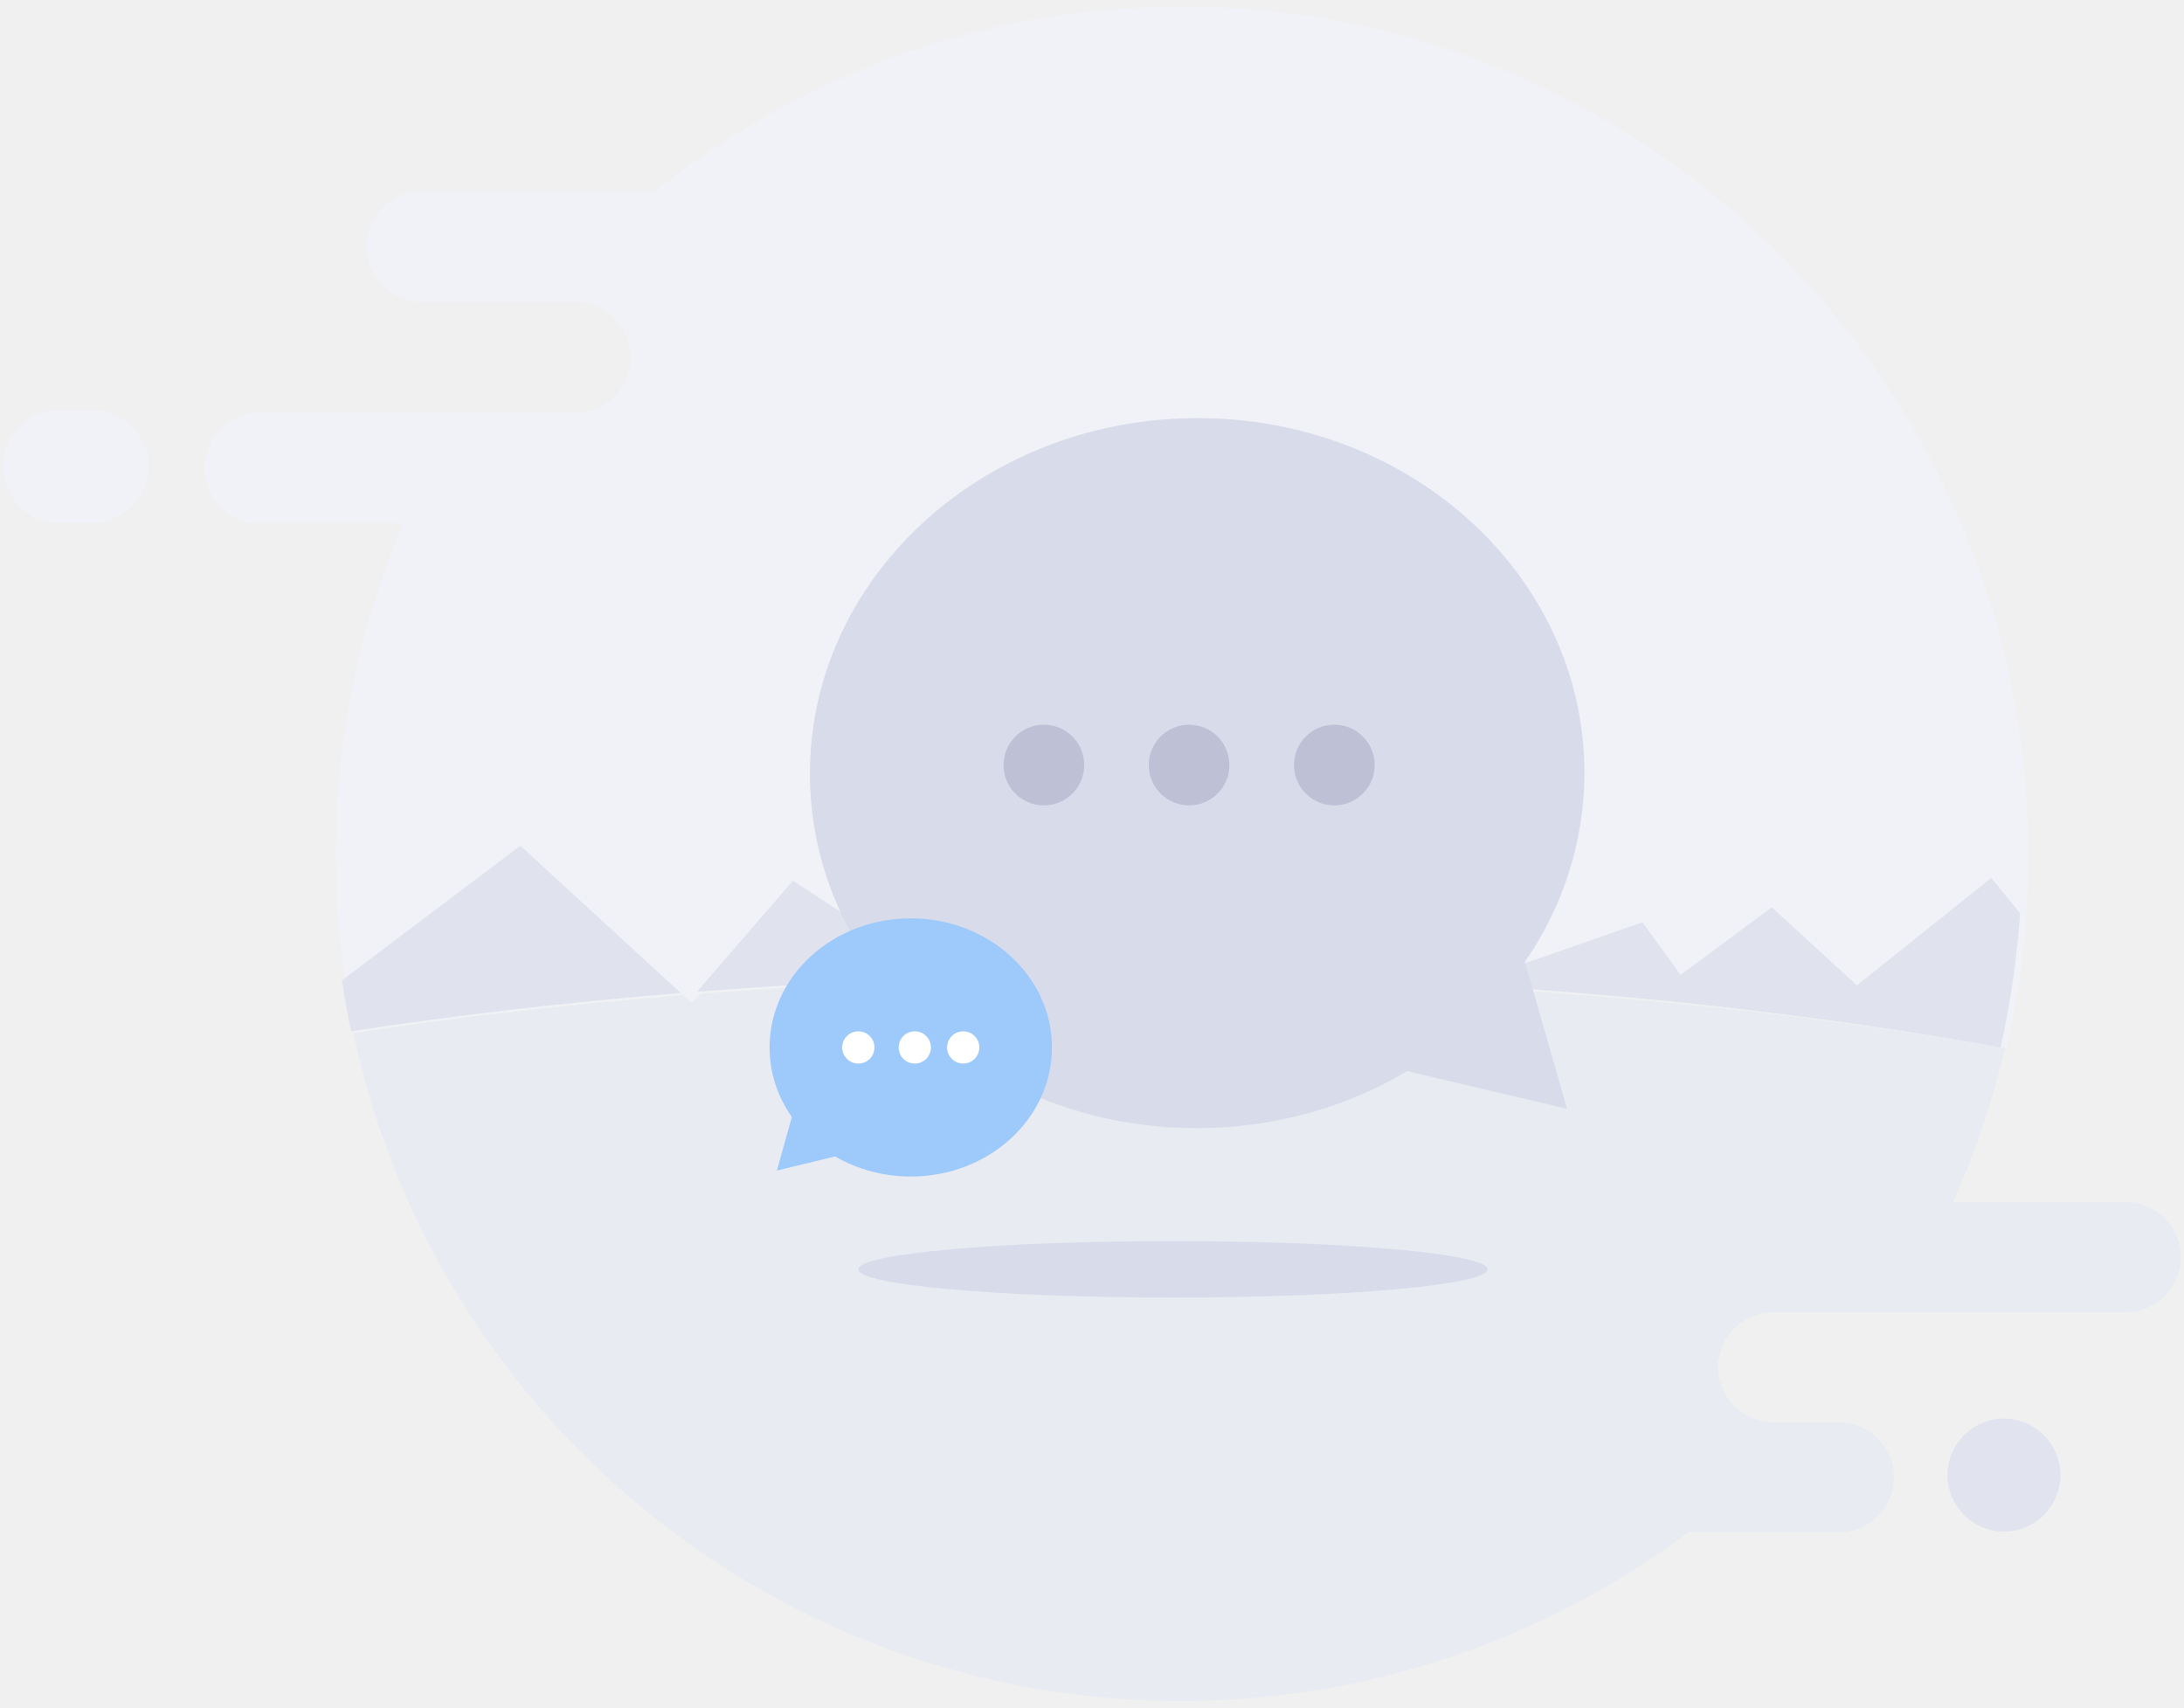
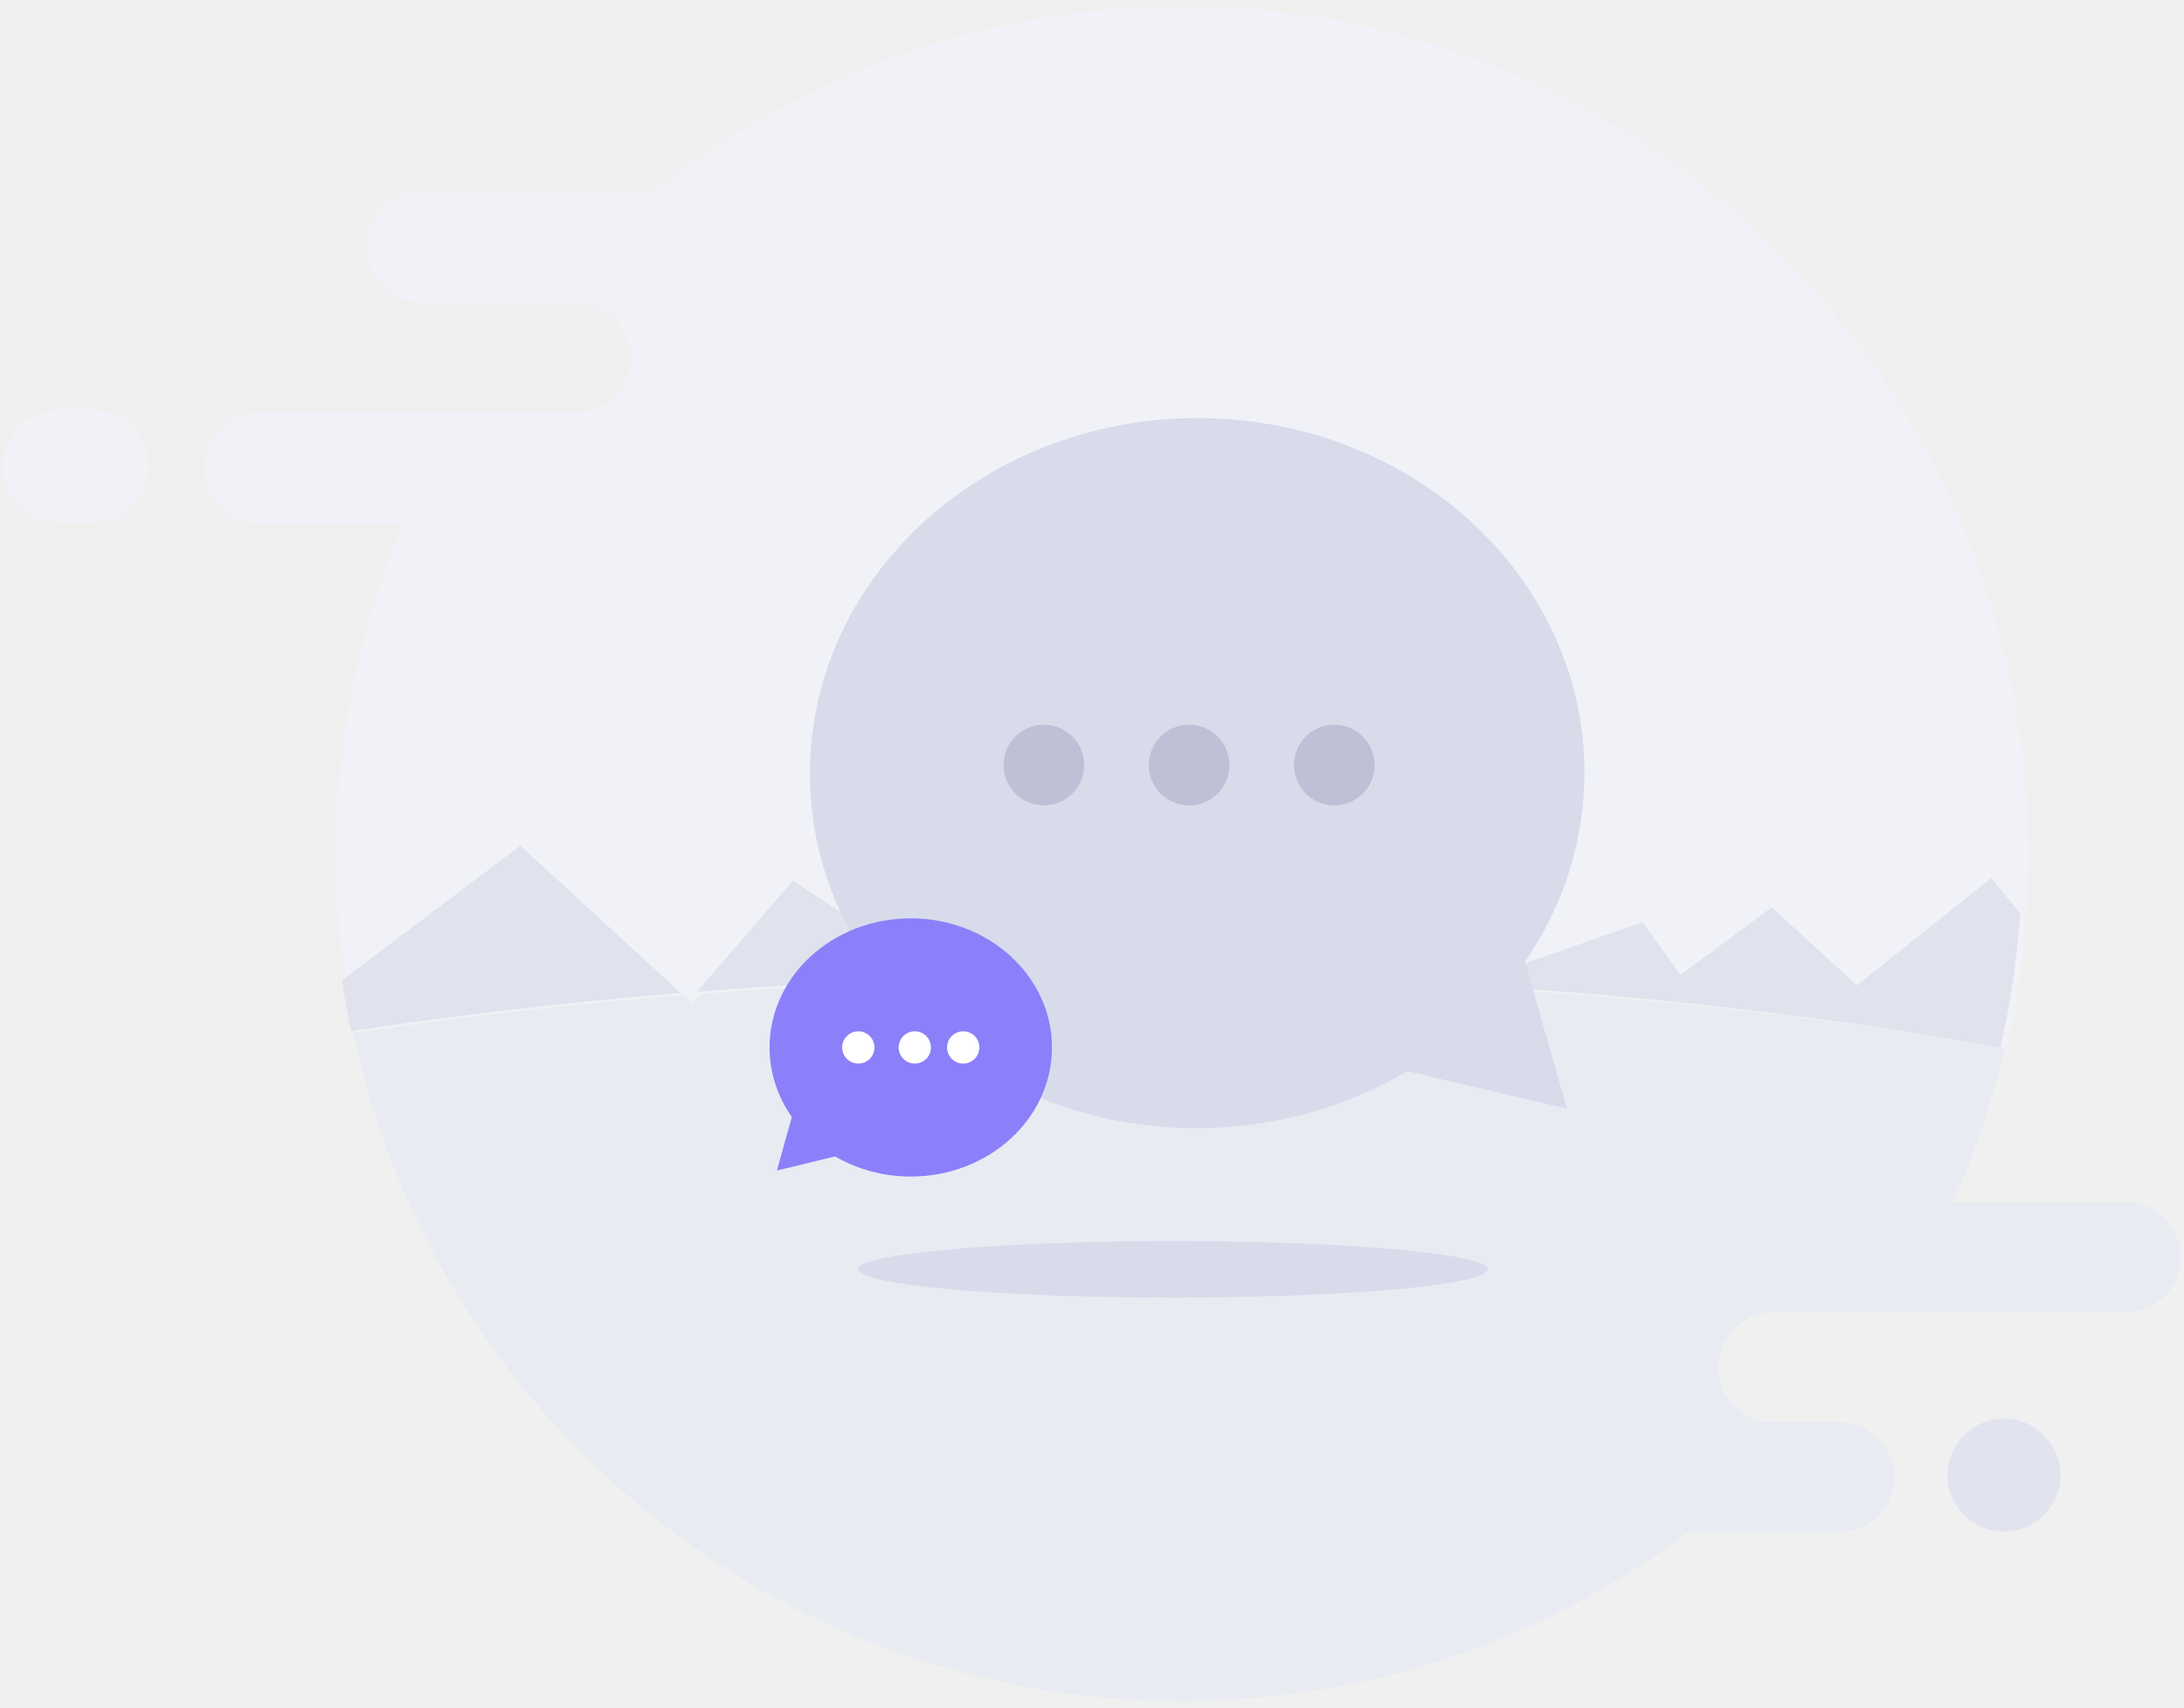
<svg xmlns="http://www.w3.org/2000/svg" width="495" height="387" viewBox="0 0 495 387" fill="none">
  <g id="No Chat History">
    <path id="Fill 1" fill-rule="evenodd" clip-rule="evenodd" d="M267.927 1.5C222.792 1.5 181.307 17.146 148.551 43.322H95.611C88.733 43.322 83.105 48.968 83.105 55.869C83.105 62.77 88.733 68.415 95.611 68.415H122.554H130.449C137.327 68.415 142.955 74.061 142.955 80.962C142.955 84.408 141.546 87.553 139.278 89.82C137.019 92.095 133.884 93.509 130.449 93.509H113.605H104.304H58.928C52.05 93.509 46.422 99.155 46.422 106.055C46.422 112.956 52.05 118.602 58.928 118.602H91.412C81.606 141.723 76.175 167.164 76.175 193.882C76.175 203.576 76.892 213.103 78.267 222.413C78.843 226.303 79.535 230.159 80.343 233.973C103.937 230.351 128.965 227.44 155.093 225.316L157.061 227.114L158.912 225.014C190.301 222.564 223.249 221.259 257.23 221.259C329.429 221.259 396.993 227.147 454.76 237.385C456.986 227.699 458.487 217.737 459.196 207.549C459.521 203.033 459.679 198.474 459.679 193.882C459.679 87.629 373.832 1.5 267.927 1.5Z" fill="#F1F2F7" />
    <path id="Fill 3" fill-rule="evenodd" clip-rule="evenodd" d="M20.954 92.928H13.375C6.408 92.928 0.708 98.688 0.708 105.728C0.708 112.768 6.408 118.528 13.375 118.528H20.954C27.921 118.528 33.622 112.768 33.622 105.728C33.622 98.688 27.921 92.928 20.954 92.928Z" fill="#F1F2F7" />
    <g id="Group 7">
      <mask id="mask0_156_62" style="mask-type:luminance" maskUnits="userSpaceOnUse" x="80" y="221" width="415" height="165">
        <path id="Clip 6" fill-rule="evenodd" clip-rule="evenodd" d="M494.293 221.536V385.5H287.188H80.083V221.536H494.293Z" fill="white" />
      </mask>
      <g mask="url(#mask0_156_62)">
        <path id="Fill 5" fill-rule="evenodd" clip-rule="evenodd" d="M494.293 284.929C494.293 291.786 488.667 297.396 481.79 297.396H401.932C398.498 297.396 395.364 298.801 393.106 301.062C390.838 303.314 389.429 306.439 389.429 309.864C389.429 316.721 395.055 322.331 401.932 322.331H416.769C420.202 322.331 423.337 323.736 425.596 325.997C427.863 328.249 429.271 331.374 429.271 334.799C429.271 341.656 423.645 347.266 416.769 347.266H382.653C350.604 371.271 310.78 385.5 267.622 385.5C175.444 385.5 98.462 320.627 80.083 234.169C103.671 230.57 128.693 227.678 154.815 225.567L156.781 227.354L158.632 225.268C190.013 222.832 222.954 221.536 256.928 221.536C329.108 221.536 396.656 227.387 454.409 237.561C451.601 249.679 447.633 261.349 442.632 272.461H481.79C485.233 272.461 488.35 273.866 490.617 276.127C492.884 278.379 494.293 281.504 494.293 284.929Z" fill="#E8EBF2" />
      </g>
    </g>
    <path id="Fill 8" fill-rule="evenodd" clip-rule="evenodd" d="M457.85 206.981C457.142 217.363 455.643 227.515 453.42 237.386C395.73 226.953 328.256 220.953 256.153 220.953C222.216 220.953 189.312 222.282 157.964 224.779L179.704 199.591L213.521 221.659L259.3 209.019L338.053 220.953L372.242 209.019L380.901 220.953L401.56 205.618L420.866 223.313L451.314 198.986L457.85 206.981Z" fill="#E0E2EE" />
    <path id="Fill 10" fill-rule="evenodd" clip-rule="evenodd" d="M345.614 218.002C354.273 205.415 359.234 190.487 359.106 174.512C358.752 130.078 319.168 94.373 270.694 94.76C222.22 95.148 183.213 131.483 183.568 175.916C183.923 220.349 223.506 256.055 271.979 255.668C289.298 255.53 305.408 250.8 318.946 242.753L355.162 251.28L345.614 218.002Z" fill="#D8DBEA" />
    <path id="Fill 12" fill-rule="evenodd" clip-rule="evenodd" d="M245.736 173.313C245.776 178.362 241.716 182.488 236.667 182.528C231.616 182.569 227.49 178.508 227.451 173.459C227.411 168.409 231.471 164.284 236.52 164.243C241.569 164.203 245.695 168.263 245.736 173.313Z" fill="#BEC0D6" />
    <path id="Fill 14" fill-rule="evenodd" clip-rule="evenodd" d="M278.65 173.312C278.69 178.362 274.629 182.488 269.58 182.528C264.53 182.568 260.404 178.508 260.365 173.459C260.323 168.409 264.384 164.283 269.434 164.243C274.483 164.203 278.609 168.263 278.65 173.312Z" fill="#BEC0D6" />
    <path id="Fill 16" fill-rule="evenodd" clip-rule="evenodd" d="M311.565 173.312C311.605 178.361 307.544 182.487 302.495 182.528C297.445 182.568 293.319 178.508 293.28 173.458C293.239 168.408 297.299 164.283 302.349 164.243C307.398 164.202 311.524 168.263 311.565 173.312Z" fill="#BEC0D6" />
    <path id="Fill 18" fill-rule="evenodd" clip-rule="evenodd" d="M157.965 224.585L156.192 226.414L154.308 224.848C155.521 224.753 156.744 224.666 157.965 224.585Z" fill="#F1F2F7" />
    <path id="Fill 20" fill-rule="evenodd" clip-rule="evenodd" d="M174.422 237.387C174.422 243.193 176.279 248.599 179.47 253.149L176.083 265.289L189.272 262.081C194.23 264.965 200.11 266.643 206.422 266.643C224.095 266.643 238.422 253.544 238.422 237.387C238.422 221.228 224.095 208.129 206.422 208.129C188.748 208.129 174.422 221.228 174.422 237.387Z" fill="url(#paint0_linear_156_62)" />
    <path id="Fill 22" fill-rule="evenodd" clip-rule="evenodd" d="M214.651 237.386C214.651 239.405 216.287 241.043 218.308 241.043C220.327 241.043 221.965 239.405 221.965 237.386C221.965 235.366 220.327 233.728 218.308 233.728C216.287 233.728 214.651 235.366 214.651 237.386Z" fill="white" />
    <path id="Fill 24" fill-rule="evenodd" clip-rule="evenodd" d="M203.679 237.386C203.679 239.405 205.316 241.043 207.336 241.043C209.355 241.043 210.993 239.405 210.993 237.386C210.993 235.366 209.355 233.728 207.336 233.728C205.316 233.728 203.679 235.366 203.679 237.386Z" fill="white" />
    <path id="Fill 26" fill-rule="evenodd" clip-rule="evenodd" d="M190.879 237.386C190.879 239.405 192.516 241.043 194.537 241.043C196.556 241.043 198.194 239.405 198.194 237.386C198.194 235.366 196.556 233.728 194.537 233.728C192.516 233.728 190.879 235.366 190.879 237.386Z" fill="white" />
    <path id="Fill 28" fill-rule="evenodd" clip-rule="evenodd" d="M154.308 225.057C128.188 227.185 103.169 230.101 79.583 233.728C78.775 229.908 78.083 226.046 77.508 222.15L117.936 191.671L154.308 225.057Z" fill="#E0E2EE" />
    <path id="Fill 30" fill-rule="evenodd" clip-rule="evenodd" d="M337.164 287.671C337.164 291.206 305.235 294.071 265.85 294.071C226.464 294.071 194.536 291.206 194.536 287.671C194.536 284.138 226.464 281.271 265.85 281.271C305.235 281.271 337.164 284.138 337.164 287.671Z" fill="#D8DBEA" />
    <path id="Fill 32" fill-rule="evenodd" clip-rule="evenodd" d="M454.193 347.099C447.153 347.099 441.393 341.339 441.393 334.299C441.393 327.26 447.153 321.5 454.193 321.5C461.233 321.5 466.993 327.26 466.993 334.299C466.993 341.339 461.233 347.099 454.193 347.099Z" fill="#E1E3EF" />
  </g>
  <defs>
    <linearGradient id="paint0_linear_156_62" x1="206.422" y1="178.872" x2="148.142" y2="242.615" gradientUnits="userSpaceOnUse">
-       <stop stop-color="#9DC9FB" />
-       <stop offset="1" stop-color="#9DC9FB" />
+       <stop stop-color="#8b80f9" />
+       <stop offset="1" stop-color="#8b80f9" />
    </linearGradient>
  </defs>
</svg>
